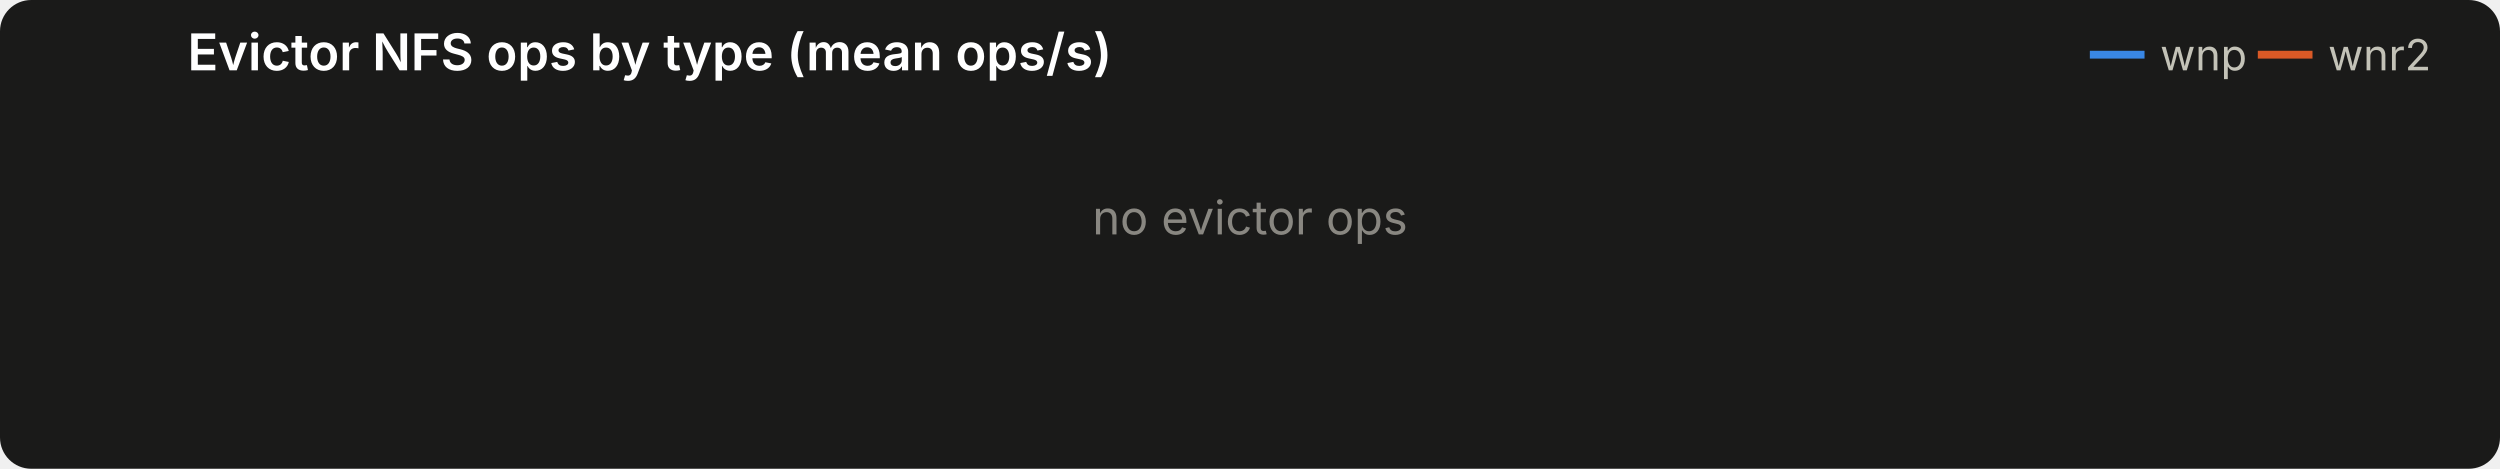
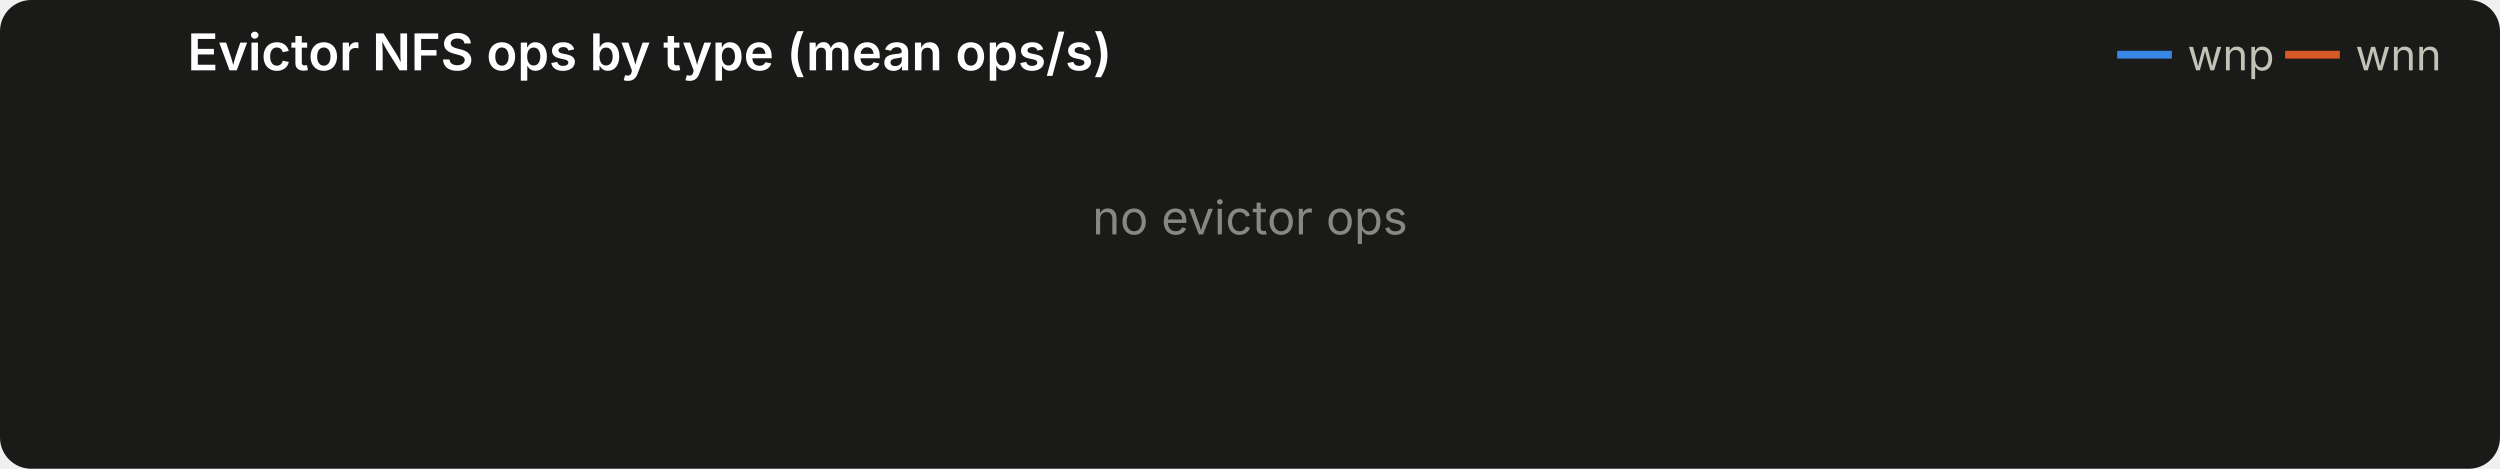
<svg xmlns="http://www.w3.org/2000/svg" viewBox="0 0 640 120" width="640" height="120" font-family="system-ui, -apple-system, Segoe UI, sans-serif" role="img" aria-label="Evictor NFS ops by type (mean ops/s)">
  <rect width="640" height="120" rx="8" fill="#1a1a19" />
  <text x="48" y="18" font-size="13" font-weight="600" fill="#ffffff">Evictor NFS ops by type (mean ops/s)</text>
-   <line x1="578" x2="592" y1="14" y2="14" stroke="#d95926" stroke-width="2" />
-   <text x="596" y="18" font-size="11" fill="#c3c2b7">wnr2</text>
-   <line x1="535" x2="549" y1="14" y2="14" stroke="#3987e5" stroke-width="2" />
-   <text x="553" y="18" font-size="11" fill="#c3c2b7">wnp</text>
+   <line x1="585" x2="599" y1="14" y2="14" stroke="#d95926" stroke-width="2" />
+   <text x="603" y="18" font-size="11" fill="#c3c2b7">wnn</text>
+   <line x1="542" x2="556" y1="14" y2="14" stroke="#3987e5" stroke-width="2" />
+   <text x="560" y="18" font-size="11" fill="#c3c2b7">wnp</text>
  <text x="320.0" y="60.0" text-anchor="middle" font-size="12" fill="#898781">no evictor ops</text>
</svg>
